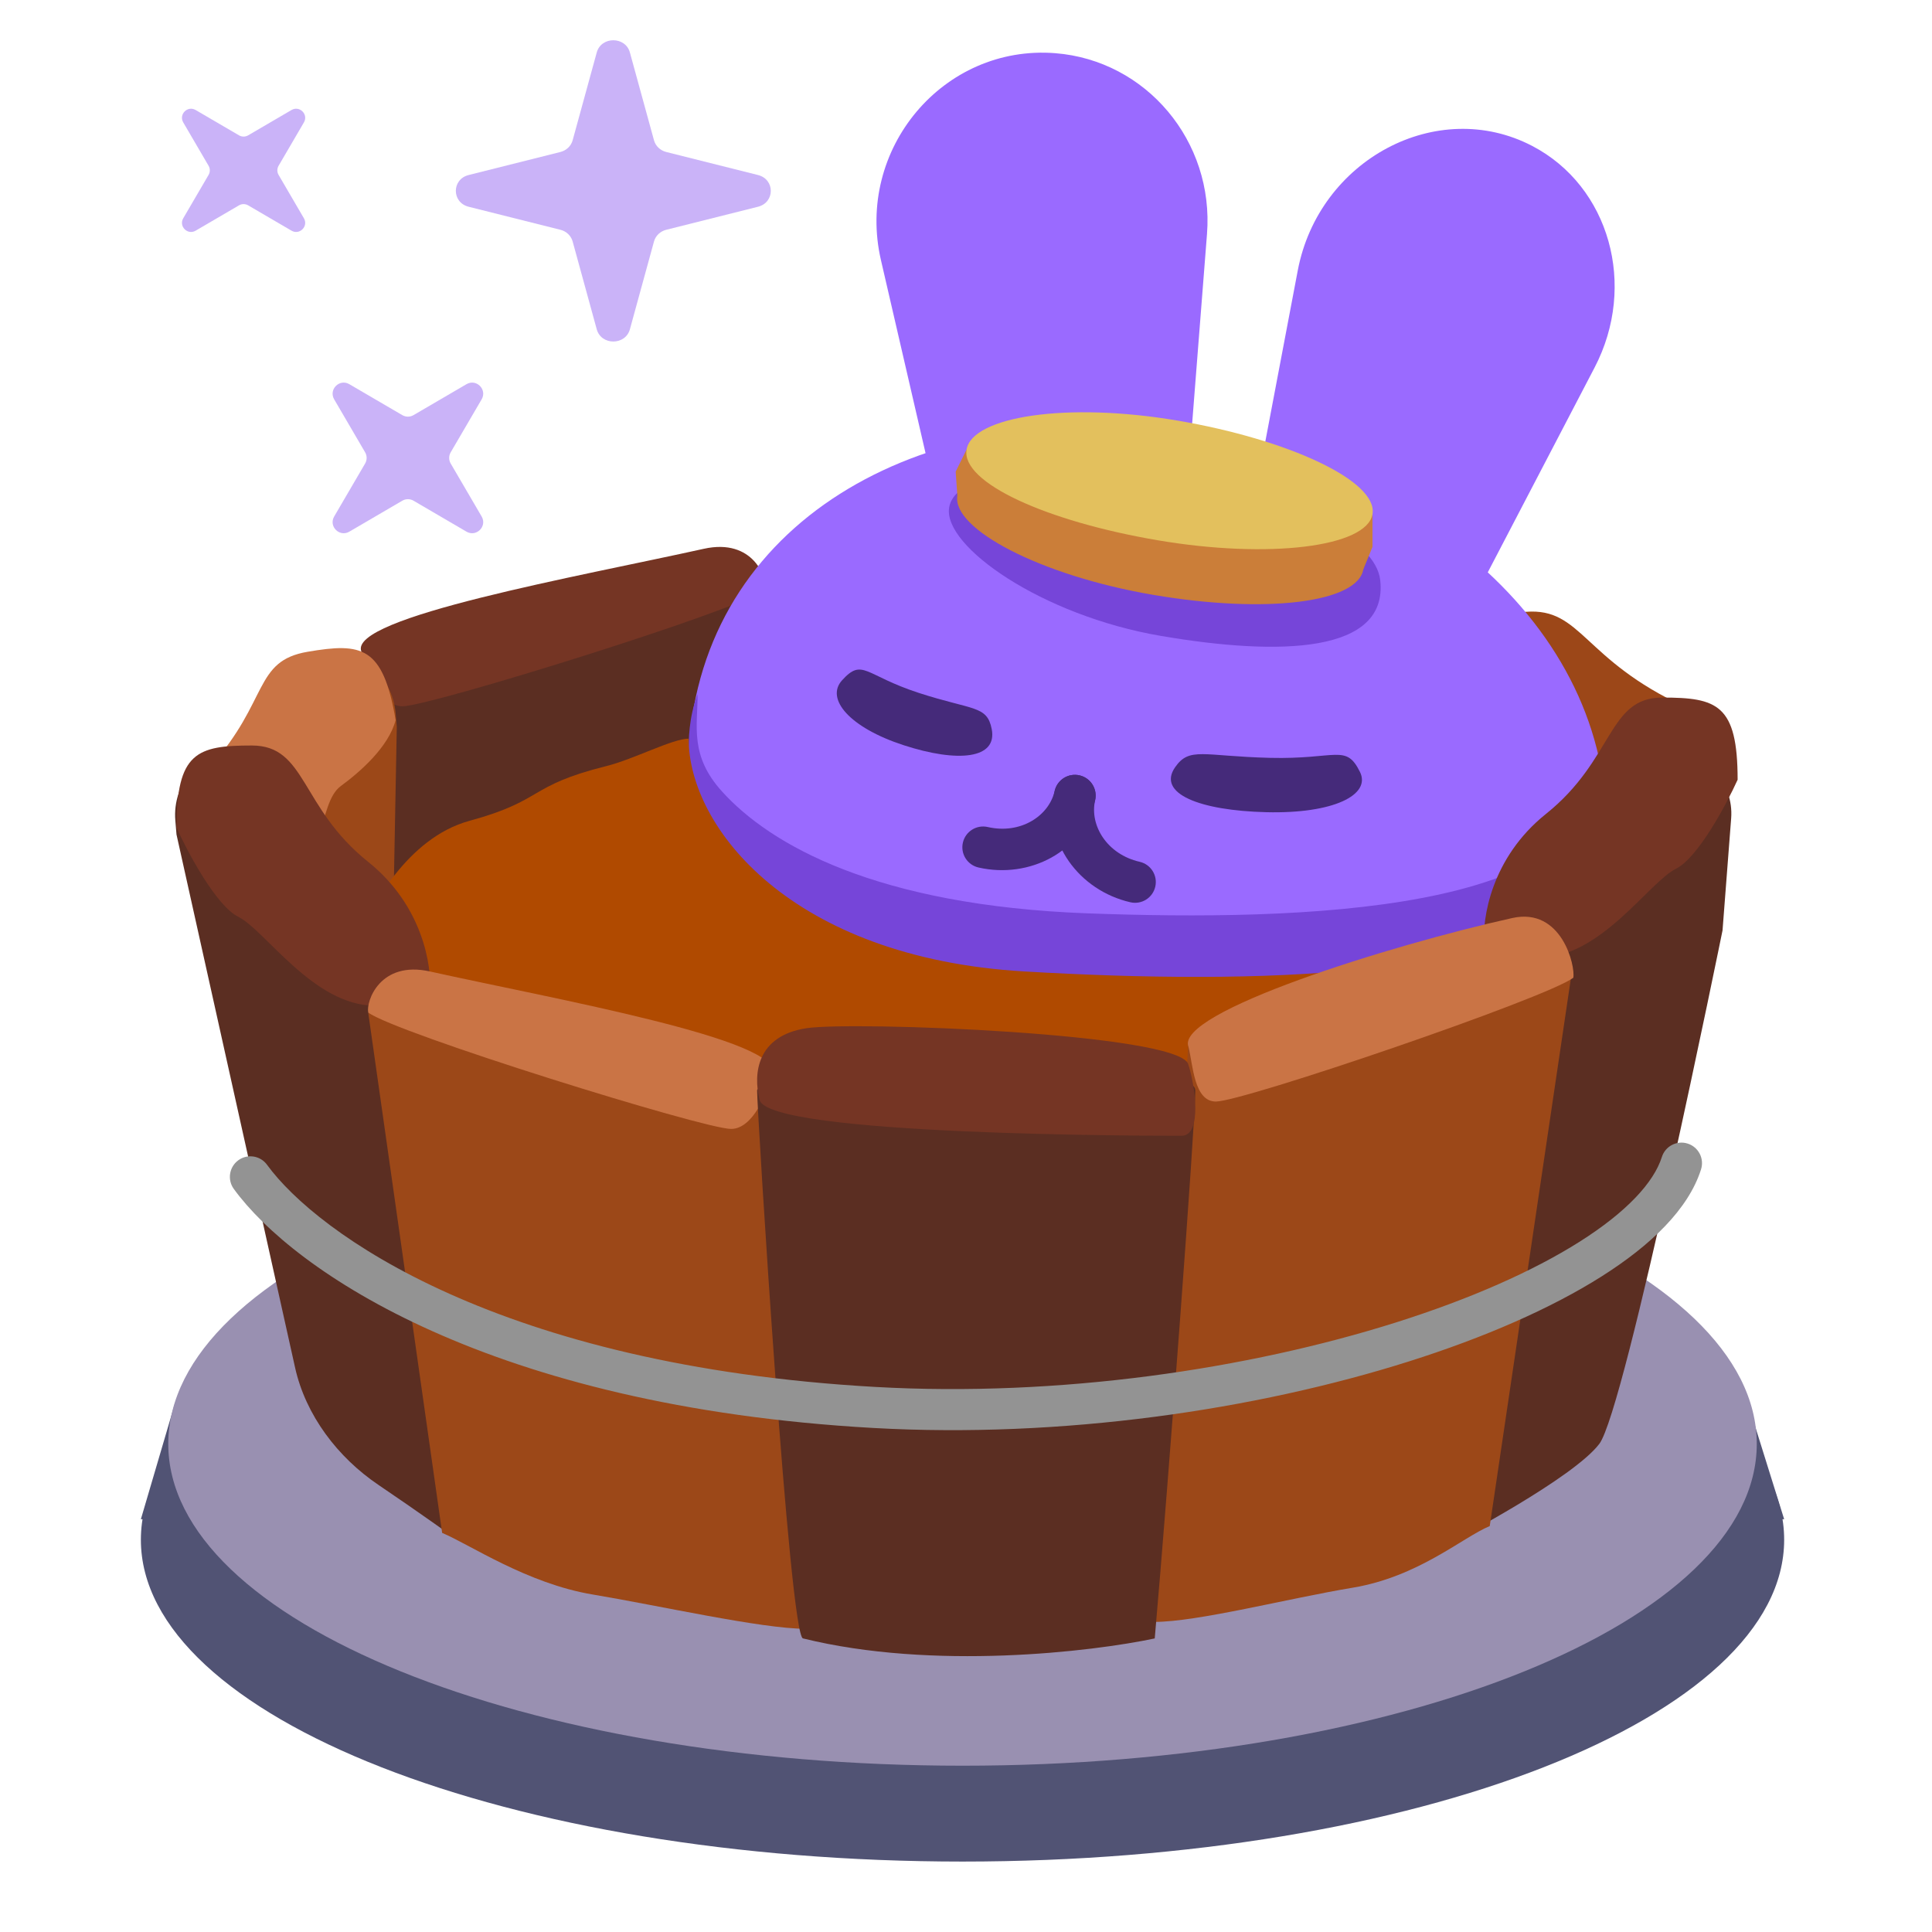
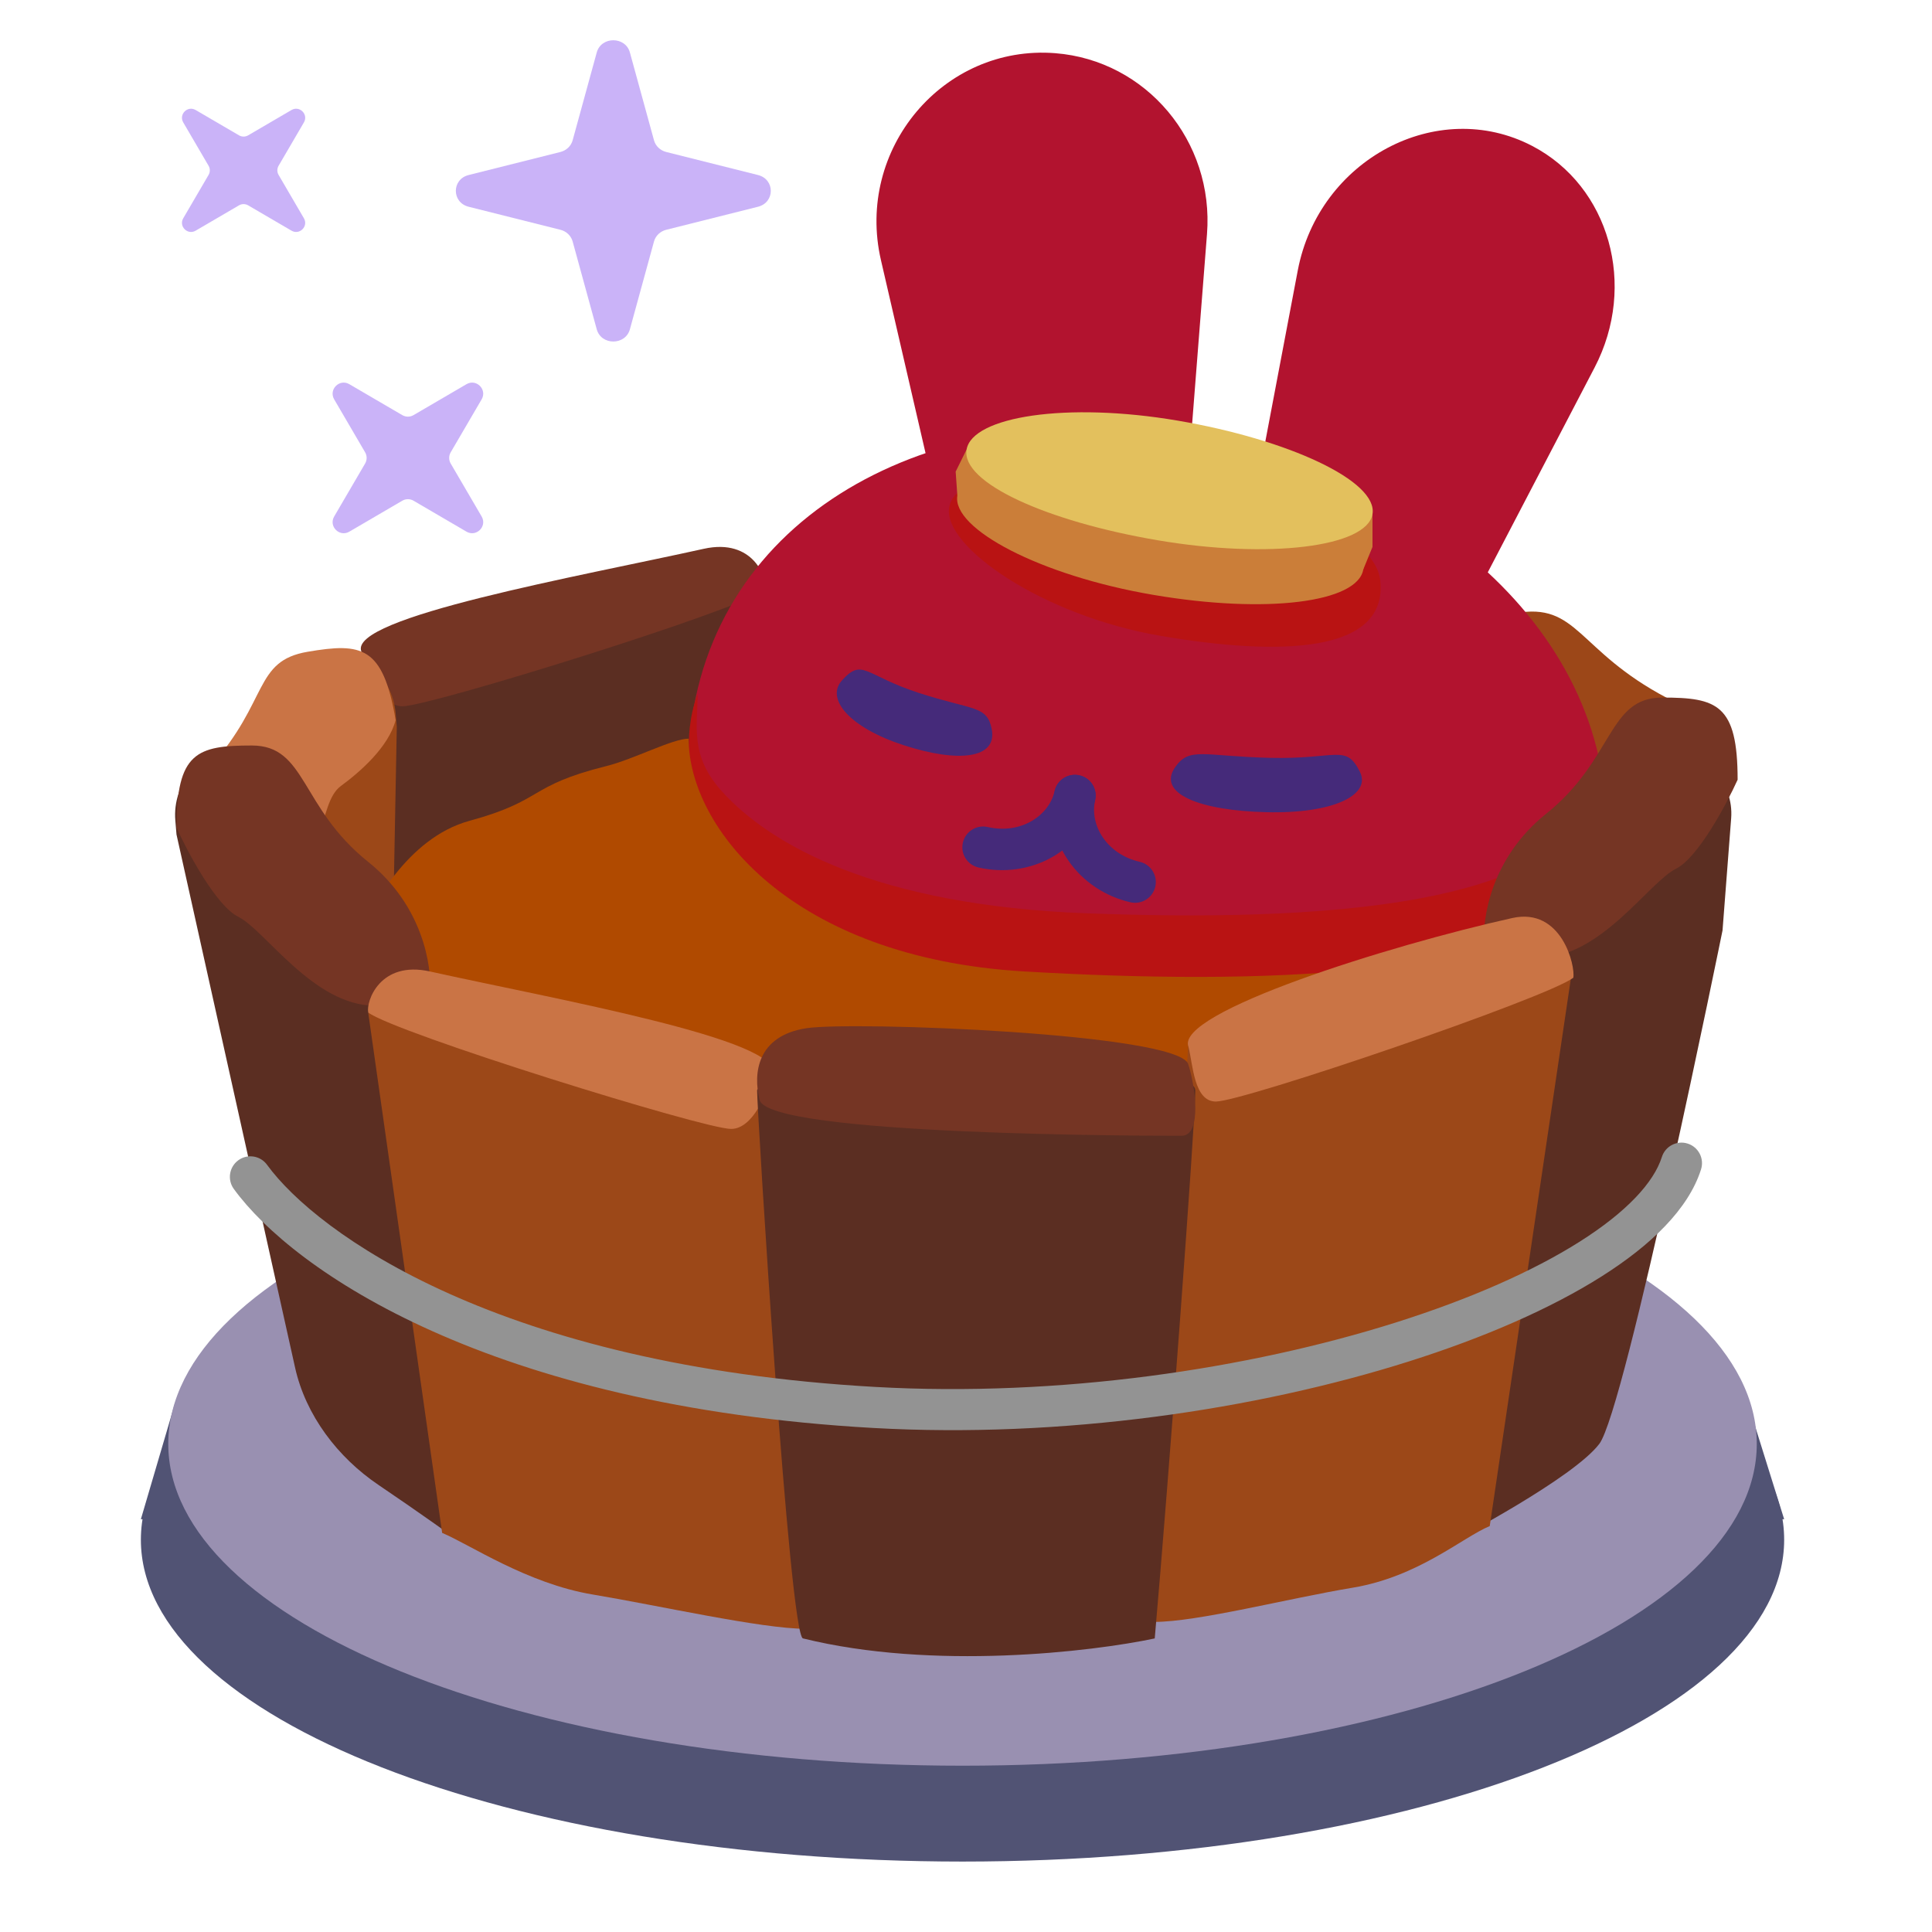
<svg xmlns="http://www.w3.org/2000/svg" width="192" height="192" fill="none" viewBox="0 0 192 192">
  <path fill="#515374" d="M177.308 153.019C177.308 170.681 140.75 185 95.654 185C50.558 185 14 170.681 14 153.019C14 135.356 50.558 121.038 95.654 121.038C140.75 121.038 177.308 135.356 177.308 153.019Z" />
  <path fill="#515374" d="M177.308 150.977L173.906 140.09L17.402 139.41L14 150.977H177.308Z" />
  <path fill="#9990B1" d="M174.586 143.492C174.586 161.155 139.247 175.474 95.654 175.474C52.061 175.474 16.722 161.155 16.722 143.492C16.722 125.83 52.061 111.511 95.654 111.511C139.247 111.511 174.586 125.83 174.586 143.492Z" />
  <path fill="#5B2E22" d="M70.615 109.657L76.059 58.623L35.912 64.747L33.19 115.781C37.5 115.781 47.752 115.509 54.284 114.42C60.817 113.331 67.893 110.791 70.615 109.657Z" />
  <path fill="#753524" d="M107.359 109.47L112.803 58.436L72.656 64.56L69.935 115.594C74.244 115.594 84.496 115.322 91.028 114.233C97.561 113.144 104.638 110.604 107.359 109.47Z" />
  <path fill="#753524" d="M69.935 54.54C74.872 53.443 76.285 57.489 76.058 58.623C73.337 60.664 42.717 70.191 39.995 70.191C37.817 70.191 36.365 66.562 35.912 64.747C34.551 61.345 57.687 57.262 69.935 54.54Z" />
  <path fill="#6D2310" d="M77.18 59.969C72.151 60.506 72.103 64.792 72.68 65.794C75.912 66.859 107.971 66.109 110.55 65.24C112.614 64.545 112.83 60.642 112.681 58.778C112.884 55.119 89.656 58.638 77.18 59.969Z" />
  <path fill="#9C4818" d="M38.193 138.02L39.433 72.239L39.315 70.851C38.997 67.131 35.685 64.399 31.973 64.794C29.469 65.061 27.329 66.716 26.442 69.073L24.561 74.077L22.264 80.466C21.84 81.648 21.623 82.894 21.622 84.149L21.622 89.737C24.603 115.511 31.829 137.368 31.829 137.368C31.829 137.368 35.7 139.594 38.193 138.02Z" />
  <path fill="#9C4818" d="M149.409 137.135L148.169 71.354L148.288 69.966C148.606 66.246 151.917 63.514 155.63 63.909C158.134 64.175 160.274 65.831 161.16 68.188L163.041 73.192L165.338 79.581C165.763 80.763 165.98 82.009 165.98 83.264L165.98 88.852C162.999 114.626 155.773 136.483 155.773 136.483C155.773 136.483 151.903 138.709 149.409 137.135Z" />
  <path fill="#CA7445" d="M33.871 78.115C35.835 76.677 38.619 74.218 39.319 71.568C38.065 64.189 35.938 63.86 30.572 64.772C25.205 65.685 26.738 69.621 20.942 76.128C16.976 80.581 20.01 88.774 26.684 87.639C32.722 86.613 31.416 79.913 33.871 78.115Z" />
  <path fill="#9C4718" d="M152.201 76.625C149.467 75.854 145.424 74.308 143.603 71.732C142.065 63.286 144.279 62.09 150.555 60.946C156.832 59.803 156.7 64.65 165.665 69.362C171.8 72.587 171.7 82.614 163.893 84.037C156.832 85.323 155.619 77.589 152.201 76.625Z" />
-   <path fill="#9A6AFF" d="M87.548 25.855C84.997 14.815 93.753 4.415 104.864 5.285C113.918 5.995 120.672 14.043 119.95 23.262L117.465 54.97C116.958 61.448 111.389 66.295 105.027 65.797C100.021 65.405 95.846 61.765 94.697 56.792L87.548 25.855Z" />
-   <path fill="#9A6AFF" d="M128.969 26.887C131.063 15.849 142.844 9.587 152.269 14.503C159.948 18.508 162.723 28.37 158.467 36.529L143.83 64.594C140.839 70.328 134.04 72.695 128.644 69.88C124.398 67.666 122.158 62.791 123.101 57.819L128.969 26.887Z" />
-   <path fill="#9A6AFF" d="M69.14 69.308C64.686 90.131 81.728 108.71 106.518 114.012C131.308 119.314 154.459 109.332 158.913 88.509C163.367 67.686 146.325 49.107 121.535 43.805C96.745 38.503 73.594 48.484 69.14 69.308Z" />
-   <path fill="#7645D9" d="M68.436 74.767C68.436 73.524 68.436 71.365 69.328 68.963C69.328 72.194 68.521 75.084 71.751 78.654C76.553 83.963 87.094 89.99 108.092 90.768C129.089 91.546 158.936 90.768 158.936 76.128C164.589 97.125 155.739 93.998 143.625 95.613C111.815 99.855 91.04 95.504 80.634 93.988C70.228 92.471 68.436 80.075 68.436 74.767Z" />
+   <path fill="#b2132f" d="M87.548 25.855C84.997 14.815 93.753 4.415 104.864 5.285C113.918 5.995 120.672 14.043 119.95 23.262L117.465 54.97C116.958 61.448 111.389 66.295 105.027 65.797C100.021 65.405 95.846 61.765 94.697 56.792L87.548 25.855Z" />
+   <path fill="#b2132f" d="M128.969 26.887C131.063 15.849 142.844 9.587 152.269 14.503C159.948 18.508 162.723 28.37 158.467 36.529L143.83 64.594C140.839 70.328 134.04 72.695 128.644 69.88C124.398 67.666 122.158 62.791 123.101 57.819L128.969 26.887Z" />
+   <path fill="#b2132f" d="M69.14 69.308C64.686 90.131 81.728 108.71 106.518 114.012C131.308 119.314 154.459 109.332 158.913 88.509C163.367 67.686 146.325 49.107 121.535 43.805C96.745 38.503 73.594 48.484 69.14 69.308Z" />
+   <path fill="#b91313" d="M68.436 74.767C68.436 73.524 68.436 71.365 69.328 68.963C69.328 72.194 68.521 75.084 71.751 78.654C76.553 83.963 87.094 89.99 108.092 90.768C129.089 91.546 158.936 90.768 158.936 76.128C164.589 97.125 155.739 93.998 143.625 95.613C111.815 99.855 91.04 95.504 80.634 93.988C70.228 92.471 68.436 80.075 68.436 74.767Z" />
  <path fill="#452A7A" d="M126.205 75.314C132.864 75.478 133.746 73.89 135.147 76.703C136.289 78.996 132.517 80.88 125.859 80.716C119.201 80.553 114.969 78.863 116.779 76.251C118.208 74.189 119.547 75.15 126.205 75.314Z" />
  <path fill="#452A7A" d="M91.306 68.859C85.915 67.106 85.731 65.354 83.682 67.608C82.012 69.447 84.416 72.306 89.807 74.059C95.198 75.812 99.146 75.428 98.554 72.443C98.087 70.087 96.698 70.611 91.306 68.859Z" />
  <path fill="#452A7A" fill-rule="evenodd" d="M107.282 77.054C106.171 76.799 105.065 77.494 104.811 78.604C103.648 83.682 107.244 88.501 112.34 89.667C113.451 89.922 114.557 89.227 114.811 88.117C115.066 87.006 114.371 85.899 113.261 85.645C110.017 84.903 108.26 82.029 108.833 79.525C109.087 78.415 108.393 77.308 107.282 77.054Z" clip-rule="evenodd" />
  <path fill="#452A7A" fill-rule="evenodd" d="M107.282 77.053C106.172 76.799 105.065 77.493 104.811 78.604C104.238 81.108 101.405 82.931 98.162 82.189C97.051 81.934 95.944 82.629 95.69 83.739C95.436 84.85 96.13 85.957 97.241 86.211C102.336 87.377 107.671 84.602 108.833 79.525C109.087 78.414 108.393 77.308 107.282 77.053Z" clip-rule="evenodd" />
-   <path fill="#7645D9" d="M137.165 57.657C137.972 64.925 127.235 65.219 115.387 63.199C103.539 61.18 93.672 54.273 94.327 50.427C94.983 46.581 105.212 45.613 117.06 47.633C128.908 49.653 136.716 53.619 137.165 57.657Z" />
+   <path fill="#b91313" d="M137.165 57.657C137.972 64.925 127.235 65.219 115.387 63.199C103.539 61.18 93.672 54.273 94.327 50.427C94.983 46.581 105.212 45.613 117.06 47.633C128.908 49.653 136.716 53.619 137.165 57.657Z" />
  <path fill="#CB7E39" d="M135.481 56.593C134.921 59.875 125.872 61.036 114.612 59.117C103.352 57.198 94.582 52.541 95.141 49.259C95.701 45.977 105.378 45.314 116.638 47.233C127.897 49.153 136.04 53.312 135.481 56.593Z" />
  <path fill="#CB7E39" d="M136.397 51.093L96.058 44.675L94.973 46.868L95.141 49.259L135.48 56.593L136.397 54.353V51.093Z" />
  <path fill="#E3C05D" d="M136.397 51.093C135.838 54.374 126.055 55.567 115.014 53.685C103.973 51.803 95.499 47.957 96.058 44.675C96.617 41.394 105.998 39.919 117.04 41.801C128.081 43.683 136.956 47.811 136.397 51.093Z" />
  <path fill="#B04A00" d="M46.662 81.571C40.338 83.296 36.908 90.417 35.774 92.459C52.786 110.15 82.725 114.233 124.233 114.914C165.741 115.594 169.686 89.056 154.035 88.376C151.313 97.222 124.914 97.902 101.778 96.541C78.643 95.18 68.436 82.252 68.436 73.406C66.848 73.406 62.992 75.447 60.271 76.128C52.349 78.108 54.147 79.53 46.662 81.571Z" />
  <path fill="#000" d="M76.059 111.511L79.461 158.462L57.686 155.741L45.438 152.338L36.592 100.624L76.059 111.511Z" />
  <path fill="#5B2E22" d="M29.325 135.912L17.54 82.932L17.424 81.544C17.114 77.824 19.921 74.576 23.647 74.343C26.16 74.186 28.547 75.459 29.816 77.635L32.51 82.252L39.451 89.727C40.7 91.073 41.589 92.713 42.035 94.494L42.717 97.222C44.098 123.131 45.438 153.019 45.438 153.019C45.438 153.019 41.467 150.171 37.613 147.57C33.577 144.845 30.382 140.665 29.325 135.912Z" />
  <path fill="#5B2E22" d="M158.936 143.492C161.52 140.09 171.184 92.459 171.184 92.459L172.041 81.32C172.313 77.785 169.518 74.767 165.972 74.767C163.807 74.767 161.805 75.917 160.714 77.787L157.713 82.932L151.467 88.609C149.692 90.223 148.499 92.378 148.075 94.739L147.506 97.902C146.124 123.811 144.647 153.019 144.647 153.019C144.647 153.019 156.352 146.895 158.936 143.492Z" />
  <path fill="#753524" d="M23.664 91.098C21.486 90.009 18.674 84.747 17.54 82.252C17.54 74.767 19.581 74.087 25.025 74.087C30.468 74.087 29.788 80.21 36.592 85.654C42.036 90.009 42.943 96.088 42.717 98.583C42.943 99.036 42.172 99.944 37.273 99.944C31.149 99.944 26.386 92.459 23.664 91.098Z" />
  <path fill="#753524" d="M166.559 86.335C168.736 85.246 171.549 79.984 172.683 77.489C172.683 70.004 170.641 69.323 165.198 69.323C159.754 69.323 160.435 75.447 153.63 80.891C148.186 85.246 147.279 91.325 147.506 93.82C147.279 94.273 148.05 95.18 152.95 95.18C159.074 95.18 163.837 87.695 166.559 86.335Z" />
  <path fill="#9C4818" d="M43.94 152.338L36.592 100.624L76.739 106.748L80.004 161.865C75.694 161.865 65.442 159.551 58.91 158.462C52.377 157.374 46.661 153.472 43.94 152.338Z" />
  <path fill="#9C4818" d="M148.049 151.658L156.214 96.541L118.109 103.346L114.707 161.184C119.016 161.184 127.907 158.871 134.44 157.782C140.972 156.693 145.327 152.792 148.049 151.658Z" />
  <path fill="#CA7445" d="M42.717 96.541C37.779 95.444 36.366 99.49 36.593 100.624C39.315 102.665 69.935 112.192 72.656 112.192C74.834 112.192 76.286 108.563 76.739 106.748C78.1 103.346 54.965 99.263 42.717 96.541Z" />
  <path fill="#CA7445" d="M150.286 91.233C155.223 90.136 156.579 96.036 156.352 97.17C153.63 99.211 123.552 109.47 120.831 109.47C118.653 109.47 118.563 105.841 118.109 104.026C116.748 100.624 138.038 93.955 150.286 91.233Z" />
  <path fill="#5B2E22" d="M79.809 162.826C92.713 166.014 108.484 164.155 114.757 162.826C116.101 147.552 118.789 111.556 118.789 108.368C118.789 104.384 75.24 106.376 75.24 108.368C75.24 110.361 78.465 162.826 79.809 162.826Z" />
  <path fill="#753524" d="M80.144 102.182C75.247 102.931 74.82 106.653 75.486 109.309C76.379 112.872 114.742 112.872 117.415 112.872H117.416C119.546 112.872 118.724 107.688 118.081 105.745C117.073 102.699 84.803 101.469 80.144 102.182Z" />
  <path fill="#939393" fill-rule="evenodd" d="M167.716 113.647C168.791 113.987 169.388 115.134 169.048 116.209C167.803 120.152 164.072 123.747 159.149 126.86C154.141 130.027 147.543 132.918 139.978 135.309C124.845 140.094 105.565 142.967 86.772 141.909C48.731 139.768 29.167 126.31 23.236 118.156C22.573 117.244 22.775 115.967 23.686 115.304C24.598 114.641 25.875 114.842 26.538 115.754C31.495 122.569 49.677 135.732 87.001 137.833C105.274 138.861 124.059 136.06 138.747 131.417C146.093 129.094 152.343 126.333 156.967 123.409C161.675 120.433 164.359 117.5 165.155 114.979C165.494 113.904 166.641 113.308 167.716 113.647Z" clip-rule="evenodd" />
  <path fill="#CAB3F8" d="M46.358 38.18C47.337 37.608 48.437 38.708 47.865 39.687L44.789 44.952C44.589 45.295 44.589 45.72 44.789 46.063L47.865 51.328C48.437 52.307 47.337 53.407 46.358 52.835L41.093 49.759C40.75 49.559 40.325 49.559 39.982 49.759L34.717 52.835C33.738 53.407 32.638 52.307 33.21 51.328L36.286 46.063C36.486 45.72 36.486 45.295 36.286 44.952L33.21 39.687C32.638 38.708 33.738 37.608 34.717 38.18L39.982 41.256C40.325 41.456 40.75 41.456 41.093 41.256L46.358 38.18Z" />
  <path fill="#CAB3F8" d="M28.969 10.933C29.77 10.465 30.67 11.366 30.202 12.166L27.686 16.474C27.521 16.755 27.521 17.102 27.686 17.383L30.202 21.691C30.67 22.492 29.77 23.392 28.969 22.924L24.661 20.407C24.381 20.243 24.033 20.243 23.752 20.407L19.444 22.924C18.644 23.392 17.744 22.492 18.211 21.691L20.728 17.383C20.892 17.102 20.892 16.755 20.728 16.474L18.211 12.166C17.744 11.366 18.644 10.465 19.444 10.933L23.752 13.45C24.033 13.614 24.381 13.614 24.661 13.45L28.969 10.933Z" />
  <path fill="#CAB3F8" d="M59.303 5.216C59.748 3.595 62.154 3.595 62.599 5.216L64.993 13.941C65.149 14.51 65.614 14.954 66.208 15.104L75.33 17.394C77.025 17.819 77.025 20.121 75.33 20.546L66.208 22.836C65.614 22.985 65.149 23.43 64.993 23.999L62.599 32.724C62.154 34.345 59.748 34.345 59.303 32.724L56.909 23.999C56.753 23.43 56.288 22.985 55.694 22.836L46.572 20.546C44.877 20.121 44.877 17.819 46.572 17.394L55.694 15.104C56.288 14.954 56.753 14.51 56.909 13.941L59.303 5.216Z" />
</svg>
